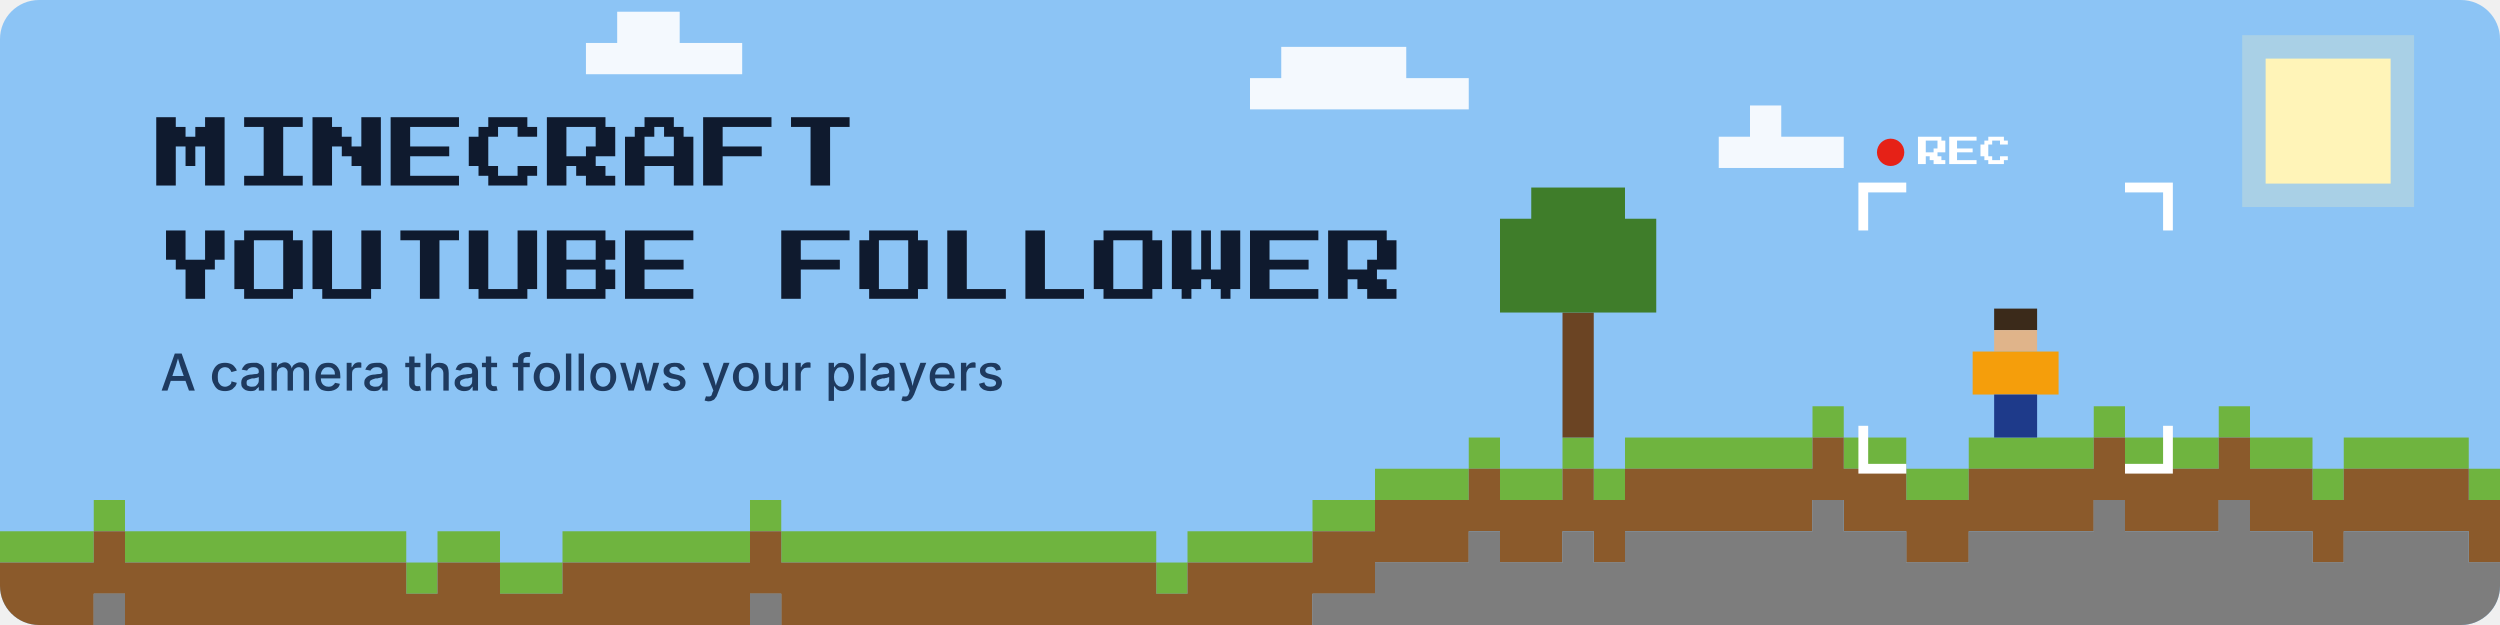
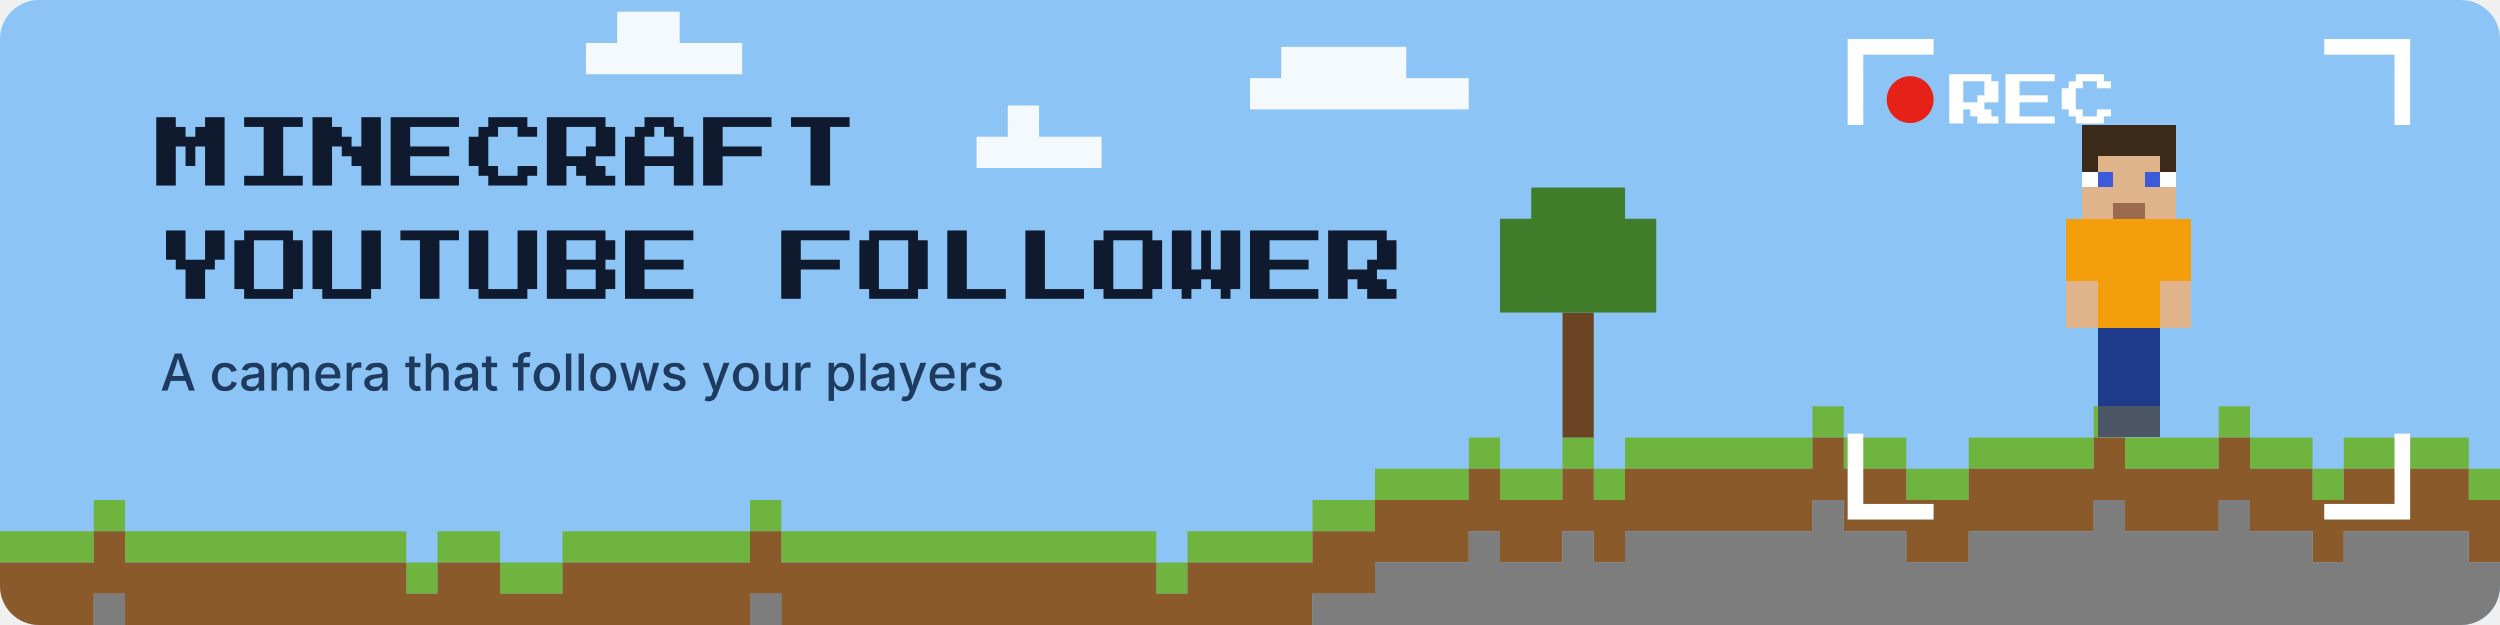
<svg xmlns="http://www.w3.org/2000/svg" viewBox="0 0 1280 320" width="1280" height="320" role="img" aria-label="Minecraft YouTube Follower: A camera that follows your players">
  <defs>
    <clipPath id="r">
      <rect width="1280" height="320" rx="20" />
    </clipPath>
  </defs>
  <g clip-path="url(#r)">
    <rect width="1280" height="320" fill="#8cc4f5" />
-     <rect x="1160" y="30" width="64" height="64" fill="#fff4b8" />
-     <rect x="1148" y="18" width="88" height="88" fill="#fff4b8" opacity=".25" />
    <path fill="#fff" opacity=".9" d="M640 40h112v16h-112zM656 24h64v16h-64z" />
    <path fill="#fff" opacity=".9" d="M300 22h80v16h-80zM316 6h32v16h-32z" />
-     <path fill="#fff" opacity=".9" d="M880 70h64v16h-64zM896 54h16v16h-16z" />
+     <path fill="#fff" opacity=".9" d="M500 70h64v16h-64zM516 54h16v16h-16z" />
    <path fill="#6fb43f" d="M0 272h16v16h-16zM16 272h16v16h-16zM32 272h16v16h-16zM48 256h16v16h-16zM64 272h16v16h-16zM80 272h16v16h-16zM96 272h16v16h-16zM112 272h16v16h-16zM128 272h16v16h-16zM144 272h16v16h-16zM160 272h16v16h-16zM176 272h16v16h-16zM192 272h16v16h-16zM208 288h16v16h-16zM224 272h16v16h-16zM240 272h16v16h-16zM256 288h16v16h-16zM272 288h16v16h-16zM288 272h16v16h-16zM304 272h16v16h-16zM320 272h16v16h-16zM336 272h16v16h-16zM352 272h16v16h-16zM368 272h16v16h-16zM384 256h16v16h-16zM400 272h16v16h-16zM416 272h16v16h-16zM432 272h16v16h-16zM448 272h16v16h-16zM464 272h16v16h-16zM480 272h16v16h-16zM496 272h16v16h-16zM512 272h16v16h-16zM528 272h16v16h-16zM544 272h16v16h-16zM560 272h16v16h-16zM576 272h16v16h-16zM592 288h16v16h-16zM608 272h16v16h-16zM624 272h16v16h-16zM640 272h16v16h-16zM656 272h16v16h-16zM672 256h16v16h-16zM688 256h16v16h-16zM704 240h16v16h-16zM720 240h16v16h-16zM736 240h16v16h-16zM752 224h16v16h-16zM768 240h16v16h-16zM784 240h16v16h-16zM800 224h16v16h-16zM816 240h16v16h-16zM832 224h16v16h-16zM848 224h16v16h-16zM864 224h16v16h-16zM880 224h16v16h-16zM896 224h16v16h-16zM912 224h16v16h-16zM928 208h16v16h-16zM944 224h16v16h-16zM960 224h16v16h-16zM976 240h16v16h-16zM992 240h16v16h-16zM1008 224h16v16h-16zM1024 224h16v16h-16zM1040 224h16v16h-16zM1056 224h16v16h-16zM1072 208h16v16h-16zM1088 224h16v16h-16zM1104 224h16v16h-16zM1120 224h16v16h-16zM1136 208h16v16h-16zM1152 224h16v16h-16zM1168 224h16v16h-16zM1184 240h16v16h-16zM1200 224h16v16h-16zM1216 224h16v16h-16zM1232 224h16v16h-16zM1248 224h16v16h-16zM1264 240h16v16h-16z" />
    <path fill="#8b5a2b" d="M0 288h16v32h-16zM16 288h16v32h-16zM32 288h16v32h-16zM48 272h16v32h-16zM64 288h16v32h-16zM80 288h16v32h-16zM96 288h16v32h-16zM112 288h16v32h-16zM128 288h16v32h-16zM144 288h16v32h-16zM160 288h16v32h-16zM176 288h16v32h-16zM192 288h16v32h-16zM208 304h16v32h-16zM224 288h16v32h-16zM240 288h16v32h-16zM256 304h16v32h-16zM272 304h16v32h-16zM288 288h16v32h-16zM304 288h16v32h-16zM320 288h16v32h-16zM336 288h16v32h-16zM352 288h16v32h-16zM368 288h16v32h-16zM384 272h16v32h-16zM400 288h16v32h-16zM416 288h16v32h-16zM432 288h16v32h-16zM448 288h16v32h-16zM464 288h16v32h-16zM480 288h16v32h-16zM496 288h16v32h-16zM512 288h16v32h-16zM528 288h16v32h-16zM544 288h16v32h-16zM560 288h16v32h-16zM576 288h16v32h-16zM592 304h16v32h-16zM608 288h16v32h-16zM624 288h16v32h-16zM640 288h16v32h-16zM656 288h16v32h-16zM672 272h16v32h-16zM688 272h16v32h-16zM704 256h16v32h-16zM720 256h16v32h-16zM736 256h16v32h-16zM752 240h16v32h-16zM768 256h16v32h-16zM784 256h16v32h-16zM800 240h16v32h-16zM816 256h16v32h-16zM832 240h16v32h-16zM848 240h16v32h-16zM864 240h16v32h-16zM880 240h16v32h-16zM896 240h16v32h-16zM912 240h16v32h-16zM928 224h16v32h-16zM944 240h16v32h-16zM960 240h16v32h-16zM976 256h16v32h-16zM992 256h16v32h-16zM1008 240h16v32h-16zM1024 240h16v32h-16zM1040 240h16v32h-16zM1056 240h16v32h-16zM1072 224h16v32h-16zM1088 240h16v32h-16zM1104 240h16v32h-16zM1120 240h16v32h-16zM1136 224h16v32h-16zM1152 240h16v32h-16zM1168 240h16v32h-16zM1184 256h16v32h-16zM1200 240h16v32h-16zM1216 240h16v32h-16zM1232 240h16v32h-16zM1248 240h16v32h-16zM1264 256h16v32h-16z" />
    <path fill="#7d7d7d" d="M0 320h16v320h-16zM16 320h16v320h-16zM32 320h16v320h-16zM48 304h16v320h-16zM64 320h16v320h-16zM80 320h16v320h-16zM96 320h16v320h-16zM112 320h16v320h-16zM128 320h16v320h-16zM144 320h16v320h-16zM160 320h16v320h-16zM176 320h16v320h-16zM192 320h16v320h-16zM208 336h16v320h-16zM224 320h16v320h-16zM240 320h16v320h-16zM256 336h16v320h-16zM272 336h16v320h-16zM288 320h16v320h-16zM304 320h16v320h-16zM320 320h16v320h-16zM336 320h16v320h-16zM352 320h16v320h-16zM368 320h16v320h-16zM384 304h16v320h-16zM400 320h16v320h-16zM416 320h16v320h-16zM432 320h16v320h-16zM448 320h16v320h-16zM464 320h16v320h-16zM480 320h16v320h-16zM496 320h16v320h-16zM512 320h16v320h-16zM528 320h16v320h-16zM544 320h16v320h-16zM560 320h16v320h-16zM576 320h16v320h-16zM592 336h16v320h-16zM608 320h16v320h-16zM624 320h16v320h-16zM640 320h16v320h-16zM656 320h16v320h-16zM672 304h16v320h-16zM688 304h16v320h-16zM704 288h16v320h-16zM720 288h16v320h-16zM736 288h16v320h-16zM752 272h16v320h-16zM768 288h16v320h-16zM784 288h16v320h-16zM800 272h16v320h-16zM816 288h16v320h-16zM832 272h16v320h-16zM848 272h16v320h-16zM864 272h16v320h-16zM880 272h16v320h-16zM896 272h16v320h-16zM912 272h16v320h-16zM928 256h16v320h-16zM944 272h16v320h-16zM960 272h16v320h-16zM976 288h16v320h-16zM992 288h16v320h-16zM1008 272h16v320h-16zM1024 272h16v320h-16zM1040 272h16v320h-16zM1056 272h16v320h-16zM1072 256h16v320h-16zM1088 272h16v320h-16zM1104 272h16v320h-16zM1120 272h16v320h-16zM1136 256h16v320h-16zM1152 272h16v320h-16zM1168 272h16v320h-16zM1184 288h16v320h-16zM1200 272h16v320h-16zM1216 272h16v320h-16zM1232 272h16v320h-16zM1248 272h16v320h-16zM1264 288h16v320h-16z" />
    <rect x="800" y="160" width="16" height="64" fill="#6b4423" />
    <path fill="#3f7d2a" d="M768 112h80v48h-80zM784 96h48v16h-48z" />
-     <path fill="#3b2a1a" d="M1021 158h22v11h-22z" />
-     <path fill="#e0b48a" d="M1021 169h22v11h-22z" />
-     <path fill="#f59e0b" d="M1010 180h44v11h-44zM1010 191h44v11h-44z" />
-     <path fill="#1e3a8a" d="M1021 202h22v11h-22zM1021 213h22v11h-22z" />
-     <path d="M954 118V96H976M1088 96H1110V118M1110 218V240H1088M976 240H954V218" fill="none" stroke="#fff" stroke-width="5" />
-     <circle cx="968" cy="78" r="7" fill="#e62117" />
-     <path transform="scale(0.25)" fill="#fff" d="m3928 336v-56h48v8h8v24h-16v8h8v8h8v8h-24v-8h-8v-8h-8v16zm16-24h16v-8h8v-16h-24zm48 24v-56h56v8h-40v16h32v8h-32v16h40v8zm80 0v-8h-8v-8h-8v-24h8v-8h8v-8h32v8h8v8h-16v-8h-16v8h-8v24h8v8h16v-8h16v8h-8v8z" />
+     <g shape-rendering="crispEdges">
+       <path fill="#3b2a1a" d="M1066 64h48v8h-48zM1066 72h48v8h-48zM1066 80h8v8h-8zM1106 80h8v8h-8z" />
+       <path fill="#e0b48a" d="M1074 80h32v8h-32zM1082 88h16v8h-16zM1066 96h48v8h-48zM1066 104h16v8h-16zM1098 104h16v8h-16zM1058 144h16v8h-16zM1106 144h16v8h-16zM1058 152h16v8h-16zM1106 152h16v8h-16zM1058 160h16v8h-16zM1106 160h16v8h-16z" />
+       <path fill="#ffffff" d="M1066 88h8v8h-8zM1106 88h8v8h-8z" />
+       <path fill="#3b5bdb" d="M1074 88h8v8h-8zM1098 88h8v8h-8z" />
+       <path fill="#9a6b4c" d="M1082 104h16v8h-16z" />
+       <path fill="#f59e0b" d="M1058 112h64v8h-64zM1058 120h64v8h-64zM1058 128h64v8h-64zM1058 136h64v8h-64zM1074 144h32v8h-32zM1074 152h32v8h-32zM1074 160h32v8h-32z" />
+       <path fill="#1e3a8a" d="M1074 168h32v8h-32zM1074 176h32v8h-32zM1074 184h32v8h-32zM1074 192h32v8h-32zM1074 200h32v8h-32z" />
+       <path fill="#4b5563" d="M1074 208h32v8h-32zM1074 216h32v8h-32z" />
+     </g>
+     <path d="M950 64V24H990M1190 24H1230V64M1230 222V262H1190M990 262H950V222" fill="none" stroke="#fff" stroke-width="8" />
+     <circle cx="978" cy="51" r="12" fill="#e62117" />
+     <g transform="translate(-769.6 -88.0) scale(1.8)">
+       <path transform="scale(0.25)" fill="#fff" d="m3928 336v-56h48v8h8v24h-16v8h8v8h8v8h-24v-8h-8v-8h-8v16zm16-24h16v-8h8v-16h-24zm48 24v-56h56v8h-40v16h32v8h-32v16h40v8zm80 0v-8h-8v-8h-8v-24h8v-8h8v-8h32v8h8v8h-16v-8h-16v8h-8v24h8v8h16v-8h16v8h-8v8z" />
+     </g>
    <path transform="scale(0.5)" fill="#0f1a2e" d="m160 190v-70h20v10h10v10h10v-10h10v-10h20v70h-20v-40h-10v20h-10v-20h-10v40zm90 0v-10h20v-50h-20v-10h60v10h-20v50h20v10zm70 0v-70h20v10h10v10h10v10h10v-30h20v70h-20v-20h-10v-10h-10v-10h-10v40zm80 0v-70h70v10h-50v20h40v10h-40v20h50v10zm100 0v-10h-10v-10h-10v-30h10v-10h10v-10h40v10h10v10h-20v-10h-20v10h-10v30h10v10h20v-10h20v10h-10v10zm60 0v-70h60v10h10v30h-20v10h10v10h10v10h-30v-10h-10v-10h-10v20zm20-30h20v-10h10v-20h-30zm60 30v-50h10v-10h10v-10h30v10h10v10h10v50h-20v-20h-30v20zm20-30h30v-20h-10v-10h-10v10h-10zm60 30v-70h70v10h-50v20h40v10h-40v30zm110 0v-60h-20v-10h60v10h-20v60z" />
    <path transform="scale(0.5)" fill="#0f1a2e" d="m190 306v-30h-10v-10h-10v-30h20v30h20v-30h20v30h-10v10h-10v30zm60 0v-10h-10v-50h10v-10h50v10h10v50h-10v10zm10-10h30v-50h-30zm70 10v-10h-10v-60h20v60h30v-60h20v60h-10v10zm100 0v-60h-20v-10h60v10h-20v60zm60 0v-10h-10v-60h20v60h30v-60h20v60h-10v10zm70 0v-70h60v10h10v20h-10v10h10v20h-10v10zm20-40h30v-20h-30zm0 30h30v-20h-30zm60 10v-70h70v10h-50v20h40v10h-40v20h50v10zm160 0v-70h70v10h-50v20h40v10h-40v30zm90 0v-10h-10v-50h10v-10h50v10h10v50h-10v10zm10-10h30v-50h-30zm70 10v-70h20v60h40v10zm80 0v-70h20v60h40v10zm80 0v-10h-10v-50h10v-10h50v10h10v50h-10v10zm10-10h30v-50h-30zm70 10v-10h-10v-60h20v40h10v-40h10v40h10v-40h20v60h-10v10h-10v-10h-10v-10h-10v10h-10v10zm70 0v-70h70v10h-50v20h40v10h-40v20h50v10zm80 0v-70h60v10h10v30h-20v10h10v10h10v10h-30v-10h-10v-10h-10v20zm20-30h20v-10h10v-20h-30z" />
    <path transform="scale(0.25)" fill="#1e3a5f" d="m331 800l27-76h14l27 76h-12l-15-42q-2-5-4-12-2-7-5-17h3q-3 10-5 17-2 7-4 12l-14 42zm14-20v-10h40v10zm116 21q-8 0-14-3-6-4-9-11-4-6-4-15 0-9 4-16 3-6 9-10 6-3 14-3 4 0 8 1 4 1 7 3 3 2 5 5 3 3 4 7l-11 3q-1-2-2-4-1-2-3-3-1-2-3-2-3-1-5-1-5 0-9 3-3 2-5 7-1 4-1 10 0 5 1 10 2 4 5 7 4 3 9 3 3 0 5-1 2-1 4-2 1-1 3-3 1-2 1-5l11 3q-1 4-3 7-3 3-6 6-3 2-7 3-4 1-8 1zm52 0q-5 0-10-2-4-2-7-6-2-3-2-9 0-5 2-8 1-3 5-5 3-2 7-3 4-1 8-1 5-1 8-1 3 0 4-1 2-1 2-3 0-4-1-6-2-2-4-3-2-1-6-1-4 0-6 1-3 1-5 3-1 1-2 3l-11-2q2-5 6-9 3-3 8-4 5-1 10-1 3 0 7 0 4 1 7 3 4 2 6 6 2 4 2 10v38h-11v-8q-1 2-4 4-2 3-5 4-3 1-8 1zm2-9q5 0 8-1 3-2 5-5 2-3 2-6v-8q-1 1-2 1-2 1-4 1-2 1-5 1-2 0-3 0-3 1-6 2-2 1-4 2-1 2-1 5 0 3 1 5 1 1 4 2 2 1 5 1zm41 8v-57h11v13h-1q1-4 4-8 2-3 6-4 3-2 7-2 6 0 10 4 4 4 5 11h-1q1-5 3-8 3-3 7-5 4-2 8-2 5 0 10 2 4 3 6 7 2 4 2 11v38h-11v-37q0-6-3-8-3-3-7-3-4 0-6 2-3 1-4 4-2 2-2 6v36h-11v-38q0-4-3-7-3-3-7-3-3 0-6 2-3 1-4 4-2 3-2 7v35zm117 1q-8 0-15-3-6-4-9-11-3-6-3-15 0-9 3-15 3-7 9-11 6-3 14-3 5 0 9 1 5 2 8 5 4 4 6 9 2 5 2 13v4h-45v-8h40l-6 2q0-5-1-9-2-4-5-6-3-2-8-2-5 0-8 2-3 2-5 6-2 4-2 8v6q0 6 2 10 2 4 6 6 3 2 8 2 3 0 6-1 2-1 4-3 2-1 3-4l10 2q-1 5-4 8-3 3-8 5-5 2-11 2zm37-1v-57h10v9h1q2-4 5-7 4-3 9-3 1 0 3 0 1 1 2 1v10q-1 0-2 0-2 0-4 0-4 0-7 1-3 2-5 5-1 3-1 7v34zm56 1q-6 0-10-2-4-2-7-6-3-3-3-9 0-5 2-8 2-3 5-5 3-2 7-3 4-1 8-1 5-1 8-1 4 0 5-1 2-1 2-3 0-4-2-6-1-2-3-3-3-1-6-1-4 0-7 1-2 1-4 3-2 1-2 3l-11-2q2-5 6-9 3-3 8-4 5-1 10-1 3 0 7 0 4 1 7 3 4 2 6 6 2 4 2 10v38h-11v-8h-1q-1 2-3 4-2 3-5 4-4 1-8 1zm2-9q5 0 8-1 3-2 5-5 2-3 2-6v-8q-1 1-3 1-1 1-4 1-2 1-4 1-2 0-3 0-3 1-6 2-2 1-4 2-2 2-2 5 0 3 2 5 1 1 4 2 2 1 5 1zm93-49v9h-31v-9zm-23-13h11v55q0 3 2 5 1 1 5 1 1 0 2 0 1 0 2 0l2 9q-1 0-3 0-2 1-4 1-8 0-12-4-5-4-5-11zm45 36v34h-11v-76h11v33h-1q2-7 7-11 4-3 11-3 6 0 10 2 5 2 7 7 2 5 2 12v36h-11v-35q0-6-3-9-3-4-9-4-3 0-6 2-3 2-5 5-2 3-2 7zm67 35q-5 0-9-2-5-2-7-6-3-3-3-9 0-5 2-8 2-3 5-5 3-2 7-3 4-1 8-1 5-1 8-1 3 0 5-1 1-1 1-3 0-4-1-6-1-2-4-3-2-1-6-1-3 0-6 1-3 1-4 3-2 1-3 3l-10-2q2-5 5-9 4-3 9-4 4-1 9-1 4 0 8 0 3 1 7 3 3 2 5 6 3 4 3 10v38h-11v-8h-1q-1 2-3 4-2 3-6 4-3 1-8 1zm3-9q4 0 8-1 3-2 5-5 1-3 1-6v-8q0 1-2 1-2 1-4 1-2 1-4 1-2 0-3 0-4 1-6 2-3 1-4 2-2 2-2 5 0 3 2 5 1 1 3 2 3 1 6 1zm65-49v9h-31v-9zm-23-13h11v55q0 3 2 5 1 1 5 1 1 0 2 0 1 0 2 0l2 9q-1 0-3 0-2 1-4 1-8 0-12-4-5-4-5-11zm90 13v9h-35v-9zm-24 57v-63q0-6 2-9 3-4 7-5 3-2 8-2 3 0 6 0 2 1 3 1l-2 9q-1 0-2 0-2 0-3 0-4 0-6 2-2 1-2 5v62zm59 1q-8 0-14-3-6-4-9-11-4-6-4-15 0-9 4-16 3-6 9-10 6-3 14-3 8 0 14 3 6 4 9 10 4 7 4 16 0 9-4 15-3 7-9 11-6 3-14 3zm0-9q5 0 9-3 3-3 5-7 1-5 1-10 0-6-1-10-2-5-5-7-4-3-9-3-5 0-8 3-4 2-5 7-2 4-2 10 0 5 2 10 1 4 5 7 3 3 8 3zm50-68v76h-11v-76zm26 0v76h-11v-76zm39 77q-8 0-14-3-6-4-9-11-3-6-3-15 0-9 3-16 3-6 9-10 6-3 14-3 8 0 14 3 6 4 9 10 4 7 4 16 0 9-4 15-3 7-9 11-6 3-14 3zm0-9q5 0 9-3 3-3 5-7 1-5 1-10 0-6-1-10-2-5-5-7-4-3-9-3-5 0-8 3-4 2-5 7-2 4-2 10 0 5 2 10 1 4 5 7 3 3 8 3zm52 8l-17-57h11l7 24q1 5 3 11 1 7 3 15h-2q1-8 3-14 2-7 3-12l6-24h11l7 24q1 5 3 12 1 6 3 14h-2q1-8 3-14 1-7 3-12l6-24h12l-17 57h-11l-7-24q-1-4-2-8-1-4-2-8-1-5-2-9h2q-1 4-2 9-1 4-2 8-1 4-2 8l-7 24zm94 1q-6 0-11-2-5-1-8-5-3-3-4-8l10-3q2 5 5 7 3 2 8 2 5 0 8-2 4-2 4-6 0-2-2-4-2-2-6-3l-10-2q-8-2-12-6-4-3-4-10 0-5 3-8 3-4 8-6 5-2 11-2 7 0 11 1 4 2 7 5 3 3 4 8l-10 2q-1-3-4-5-2-3-7-3-5 0-8 2-3 3-3 6 0 3 2 4 2 2 7 3l9 2q8 2 11 6 4 4 4 9 0 6-3 10-3 4-8 6-5 2-12 2zm62 19l3-9 1 1q3 0 6 0 2 0 4-2 1-2 2-6l2-4-22-57h12l11 32q2 6 3 11 2 6 3 11h-3q1-5 2-11 2-5 4-11l11-32h12l-25 65q-1 4-4 7-2 4-6 5-3 2-8 2-2 0-5-1-2 0-3-1zm85-19q-8 0-14-3-6-4-9-11-4-6-4-15 0-9 4-16 3-6 9-10 6-3 14-3 8 0 14 3 6 4 9 10 3 7 3 16 0 9-3 15-3 7-9 11-6 3-14 3zm0-9q5 0 8-3 4-3 5-7 2-5 2-10 0-6-2-10-1-5-5-7-3-3-8-3-5 0-9 3-3 2-5 7-1 4-1 10 0 5 1 10 2 4 5 7 4 3 9 3zm58 9q-6 0-10-3-4-2-7-7-2-5-2-12v-36h11v35q0 6 3 10 3 3 9 3 4 0 7-2 3-1 4-5 2-3 2-7v-34h11v57h-10v-14h1q-3 8-8 11-4 4-11 4zm43-1v-57h11v9h1q1-4 5-7 4-3 9-3 1 0 3 0 1 1 2 1v10q-1 0-2 0-2 0-4 0-4 0-7 1-3 2-5 5-2 3-2 7v34zm68 21v-78h11v9h1q1-1 3-4 2-2 5-4 3-1 8-1 7 0 13 3 5 3 8 10 3 7 3 16 0 9-3 15-3 7-8 11-6 3-13 3-5 0-8-2-3-1-5-4-2-2-3-4h-1v30zm26-29q5 0 8-3 3-3 5-7 2-5 2-10 0-6-2-10-2-5-5-7-3-3-8-3-5 0-8 2-3 3-5 7-2 5-2 11 0 6 2 10 2 5 5 7 3 3 8 3zm50-68v76h-11v-76zm31 77q-6 0-10-2-4-2-7-6-3-3-3-9 0-5 2-8 2-3 5-5 4-2 7-3 4-1 8-1 5-1 8-1 4 0 5-1 2-1 2-3 0-4-2-6-1-2-3-3-3-1-6-1-4 0-7 1-2 1-4 3-2 1-2 3l-11-2q2-5 6-9 3-3 8-4 5-1 10-1 3 0 7 0 4 1 7 3 4 2 6 6 2 4 2 10v38h-11v-8h-1q-1 2-3 4-2 3-5 4-4 1-8 1zm2-9q5 0 8-1 3-2 5-5 2-3 2-6v-8q-1 1-3 1-1 1-4 1-2 1-4 1-2 0-3 0-3 1-6 2-2 1-4 2-2 2-2 5 0 3 2 5 1 1 4 2 2 1 5 1zm40 28l3-9 1 1q3 0 5 0 3 0 4-2 2-2 3-6l1-4-21-57h12l11 32q2 6 3 11 1 6 3 11h-4q2-5 3-11 1-5 3-11l12-32h12l-25 65q-2 4-4 7-3 4-6 5-4 2-8 2-3 0-5-1-2 0-3-1zm85-19q-8 0-14-3-6-4-10-11-3-6-3-15 0-9 3-15 3-7 9-11 6-3 14-3 5 0 10 1 4 2 8 5 3 4 5 9 2 5 2 13v4h-45v-8h40l-5 2q0-5-2-9-2-4-5-6-3-2-8-2-5 0-8 2-3 2-5 6-2 4-2 8v6q0 6 2 10 2 4 6 6 3 2 8 2 3 0 6-1 2-1 4-3 2-1 3-4l11 2q-2 5-5 8-3 3-8 5-5 2-11 2zm37-1v-57h11v9q2-4 6-7 4-3 9-3 1 0 2 0 1 1 2 1v10q0 0-2 0-2 0-4 0-3 0-7 1-3 2-4 5-2 3-2 7v34zm60 1q-6 0-11-2-4-1-8-5-3-3-4-8l11-3q1 5 4 7 3 2 8 2 6 0 9-2 3-2 3-6 0-2-2-4-2-2-6-3l-9-2q-8-2-12-6-4-3-4-10 0-5 3-8 3-4 8-6 5-2 11-2 6 0 11 1 4 2 7 5 2 3 3 8l-10 2q-1-3-3-5-3-3-8-3-5 0-8 2-3 3-3 6 0 3 2 4 2 2 7 3l9 2q8 2 12 6 4 4 4 9 0 6-3 10-3 4-8 6-6 2-13 2z" />
  </g>
</svg>
